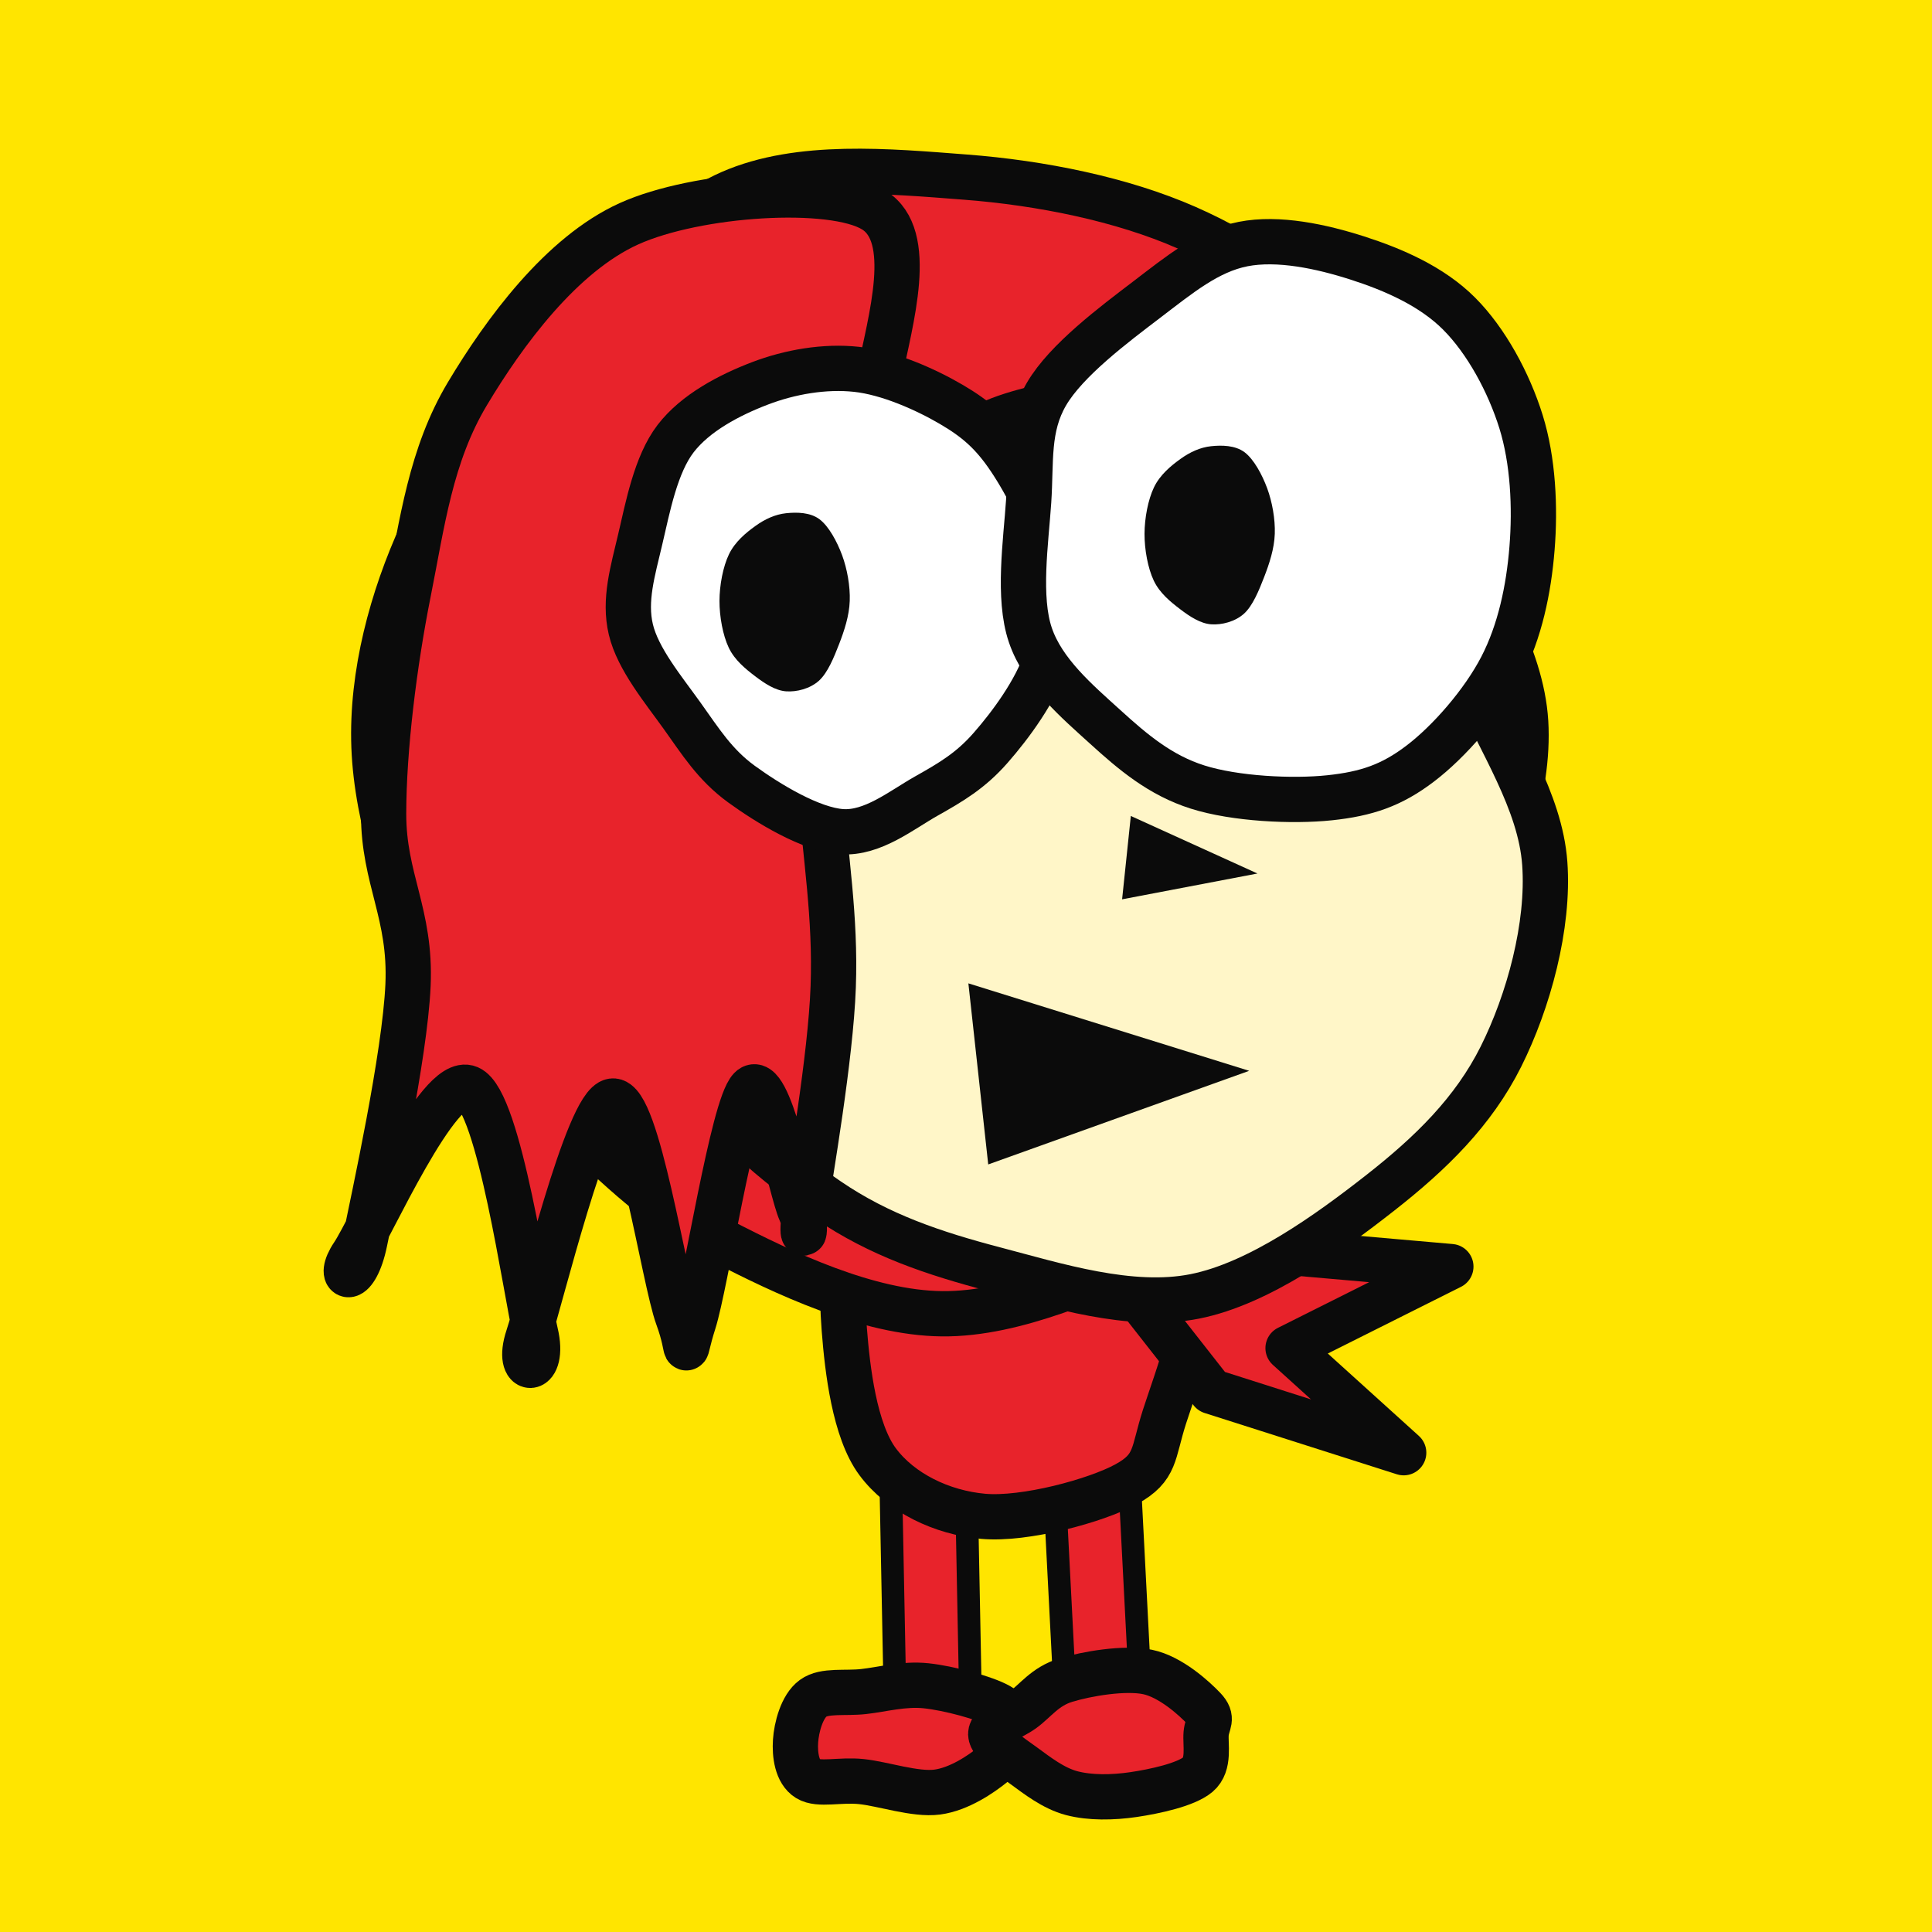
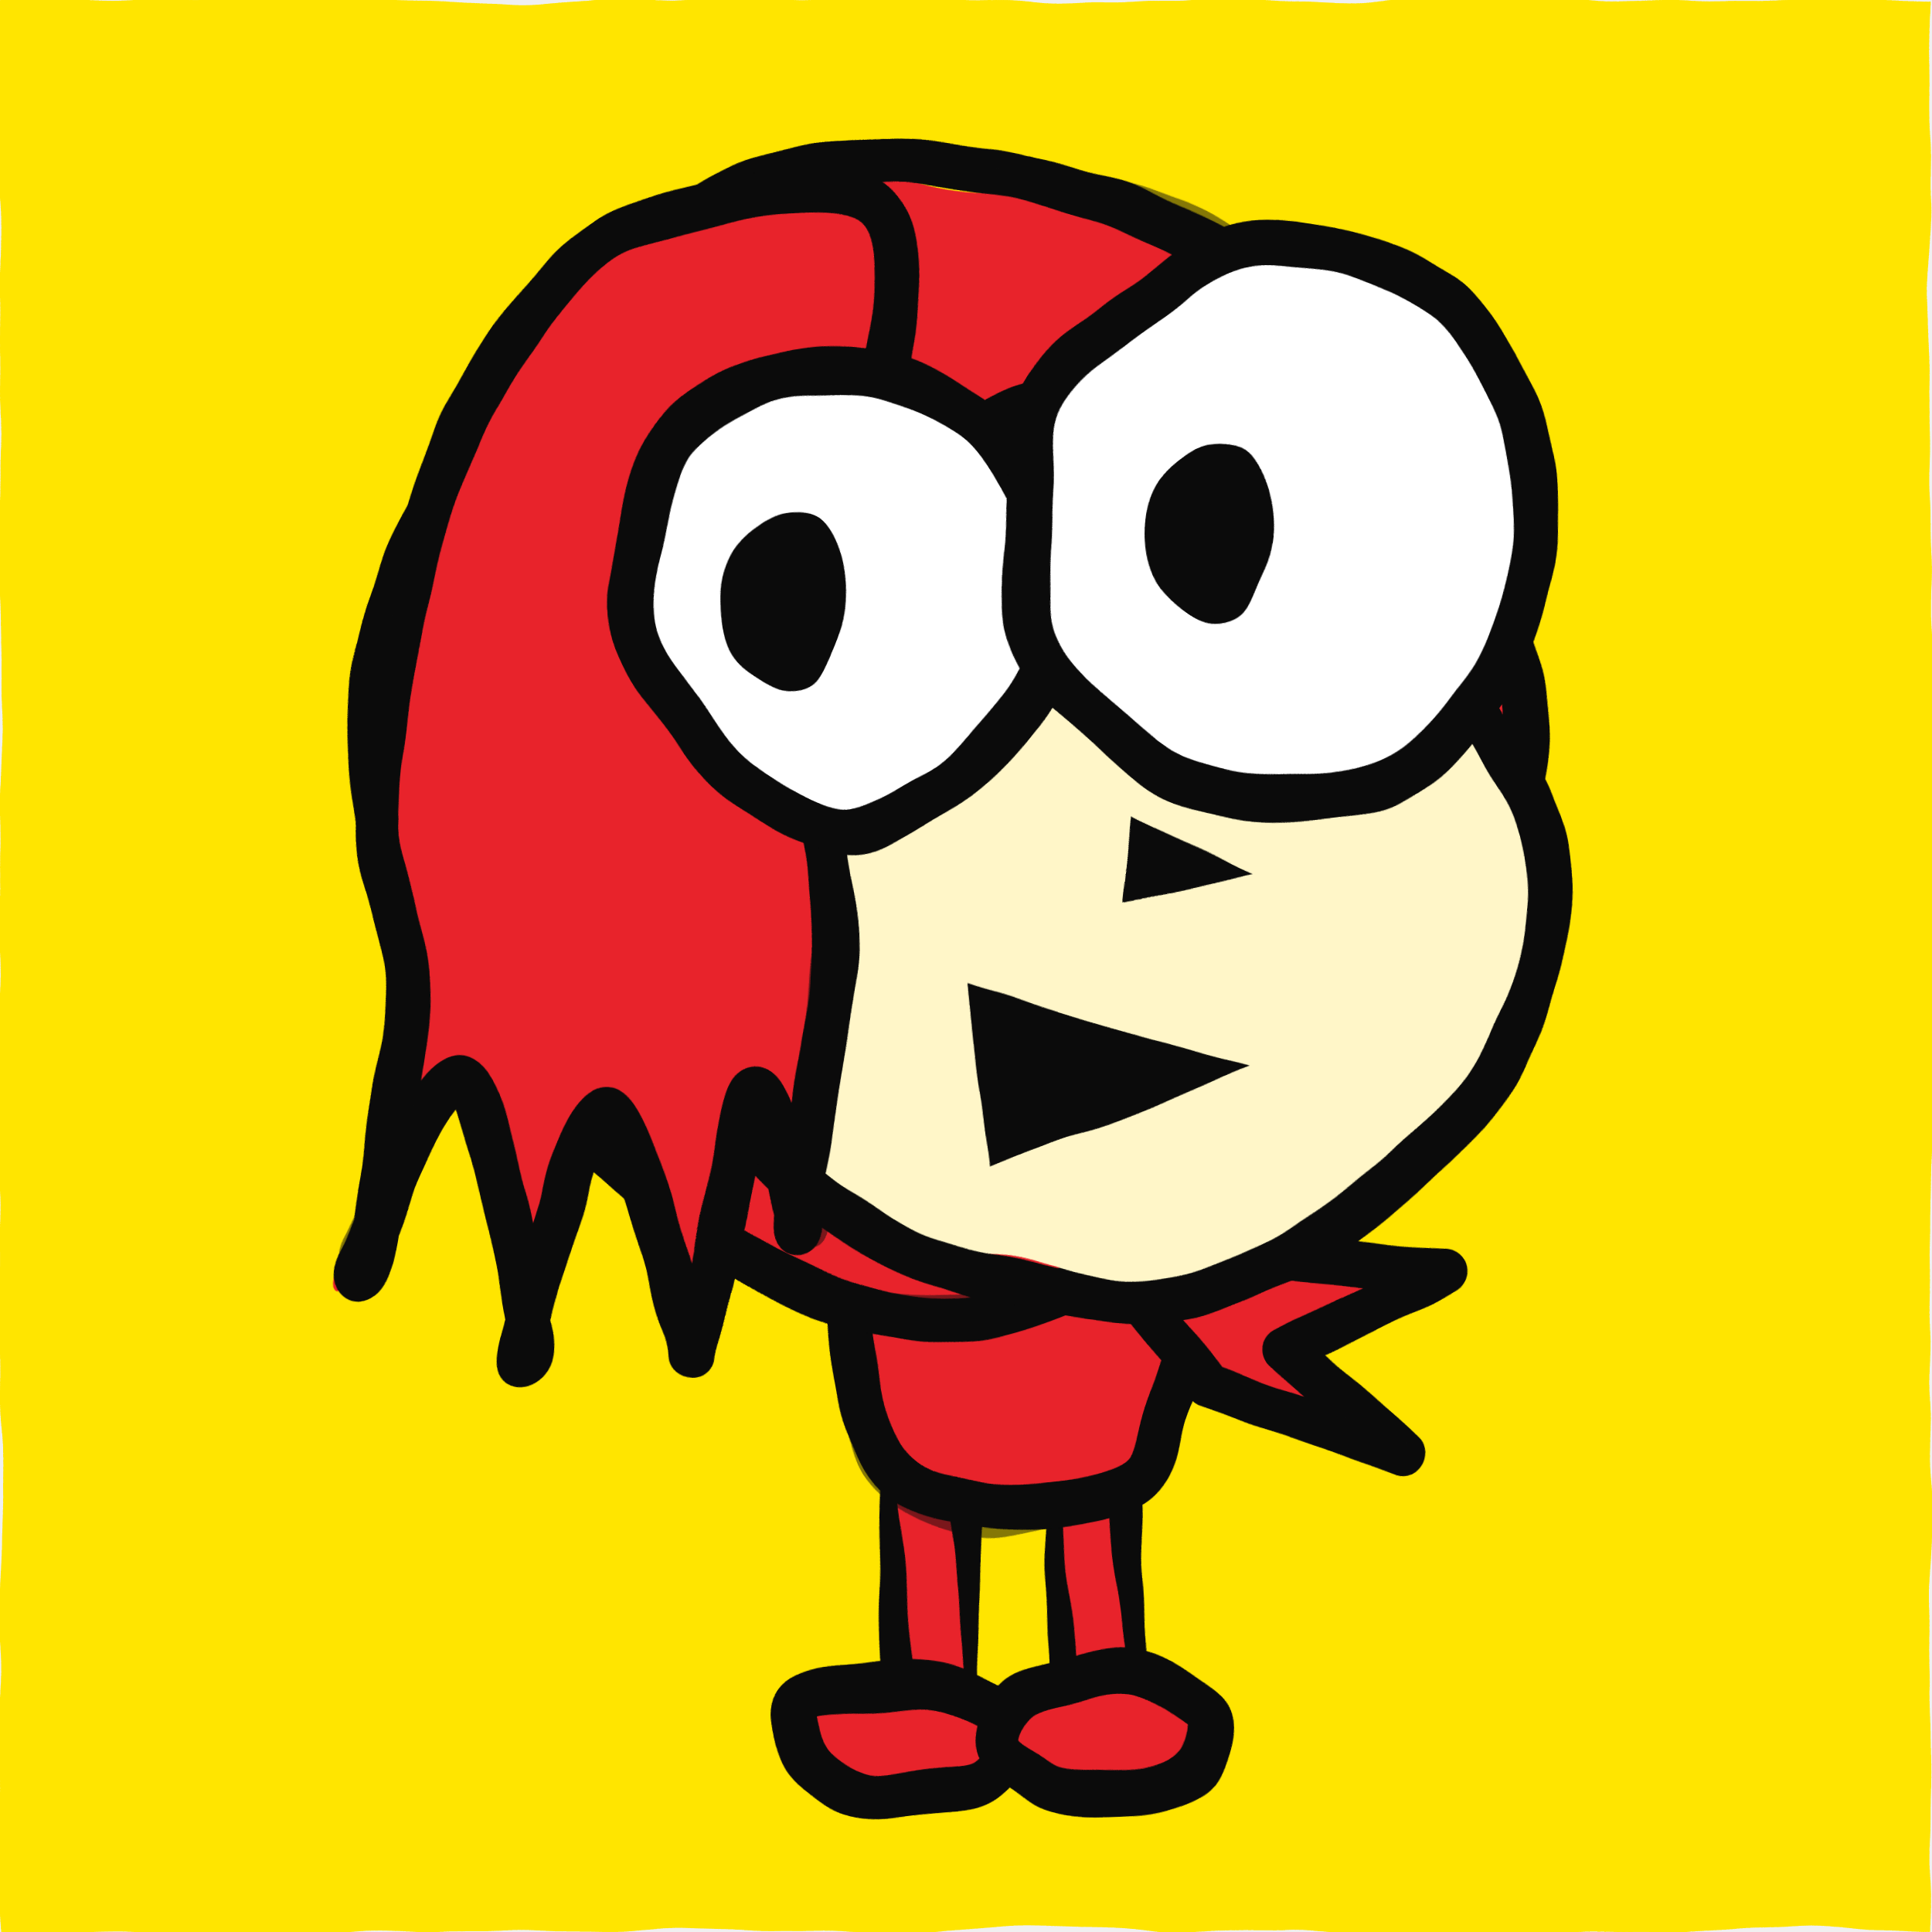
<svg xmlns="http://www.w3.org/2000/svg" width="512" height="512" viewBox="0 0 512 512">
-   <rect x="-8" y="-8" width="528" height="528" fill="#FFE500" />
-   <path d="M246.03,390.88L247.23,452.33" fill="none" stroke="#0B0B0B" stroke-width="26" stroke-linejoin="round" stroke-linecap="round" />
-   <path d="M246.03,390.88L247.23,452.33" fill="none" stroke="#E8232B" stroke-width="14" stroke-linejoin="round" stroke-linecap="round" />
-   <path d="M289.24,390.55L292.44,452.52" fill="none" stroke="#0B0B0B" stroke-width="26" stroke-linejoin="round" stroke-linecap="round" />
-   <path d="M289.24,390.55L292.44,452.52" fill="none" stroke="#E8232B" stroke-width="14" stroke-linejoin="round" stroke-linecap="round" />
-   <path d="M267.5,459.34C267.25,461.92 266.44,464.93 263.25,467.53C260.07,470.12 254.21,474.15 248.38,474.92C242.55,475.69 234,472.73 228.28,472.14C222.57,471.54 217,473.17 214.09,471.38C211.18,469.59 210.59,464.96 210.83,461.41C211.06,457.85 212.49,452.23 215.5,450.05C218.5,447.86 223.86,448.83 228.85,448.28C233.84,447.73 239.47,446.12 245.45,446.75C251.42,447.38 261.04,449.95 264.72,452.05C268.39,454.15 267.74,456.76 267.5,459.34Z" fill="#E8232B" stroke="#0B0B0B" stroke-width="12" stroke-linejoin="round" stroke-linecap="round" />
-   <path d="M319.64,459.4C319.38,462.32 320.65,467.59 317.45,470.29C314.24,472.98 305.98,474.76 300.41,475.58C294.84,476.4 288.88,476.48 284.03,475.21C279.17,473.93 274.87,470.54 271.29,467.93C267.71,465.32 262.59,462.01 262.55,459.55C262.52,457.08 267.75,455.52 271.06,453.14C274.38,450.75 276.93,446.92 282.44,445.25C287.94,443.57 298.01,441.83 304.11,443.09C310.22,444.35 316.46,450.06 319.05,452.78C321.64,455.5 319.91,456.49 319.64,459.4Z" fill="#E8232B" stroke="#0B0B0B" stroke-width="12" stroke-linejoin="round" stroke-linecap="round" />
-   <path d="M251.38,302.69C263.09,299.07 287,297.05 298,302.39C308.99,307.74 315.57,322.59 317.33,334.77C319.1,346.94 311.74,365.7 308.6,375.45C305.46,385.21 306.51,388.91 298.5,393.31C290.49,397.71 271.55,402.83 260.56,401.84C249.58,400.85 238.72,395.62 232.58,387.37C226.45,379.13 224.57,362.93 223.75,352.38C222.94,341.83 223.11,332.36 227.71,324.08C232.32,315.8 239.66,306.3 251.38,302.69Z" fill="#E8232B" stroke="#0B0B0B" stroke-width="12" stroke-linejoin="round" stroke-linecap="round" />
-   <path d="M308.11,316.05L364.81,300.25L342.11,331.95L384.49,335.66L341.35,357.26L371.99,384.98L321.05,368.74L303.44,346.28Z" fill="#E8232B" stroke="#0B0B0B" stroke-width="12" stroke-linejoin="round" stroke-linecap="round" />
-   <path d="M404.32,191.39C405.42,209.57 397.57,230.19 390.43,248.51C383.3,266.82 374.97,287.64 361.5,301.26C348.03,314.87 328.28,322.4 309.63,330.22C290.99,338.03 269.34,348.37 249.63,348.16C229.93,347.95 207.8,337.4 191.39,328.93C174.99,320.46 163.75,309.41 151.19,297.34C138.63,285.28 124.74,273.13 116.06,256.56C107.38,239.98 99.82,217.12 99.11,197.91C98.39,178.69 103.89,158.46 111.77,141.28C119.64,124.1 132.7,109.84 146.35,94.81C159.99,79.78 175.38,59.07 193.62,51.09C211.85,43.11 235.63,45.39 255.77,46.93C275.91,48.47 297.31,52.79 314.45,60.33C331.6,67.87 347.06,78.99 358.62,92.17C370.18,105.34 376.22,122.85 383.83,139.39C391.45,155.92 403.22,173.2 404.32,191.39Z" fill="#E8232B" stroke="#0B0B0B" stroke-width="12" stroke-linejoin="round" stroke-linecap="round" />
-   <path d="M409.38,228.81C410.58,245.37 405.05,265.44 397.77,280C390.49,294.56 379.24,305.58 365.71,316.17C352.19,326.76 333.63,340.19 316.62,343.56C299.61,346.93 279.85,340.65 263.66,336.4C247.47,332.15 233.07,327.34 219.47,318.06C205.87,308.78 189.88,295.76 182.08,280.72C174.28,265.68 172.48,245.8 172.69,227.84C172.91,209.88 175.44,187.54 183.37,172.97C191.31,158.41 206.19,150.94 220.31,140.45C234.42,129.96 251.17,115.39 268.08,110.02C284.99,104.65 305.11,104.45 321.75,108.25C338.4,112.05 356.47,120.75 367.94,132.81C379.4,144.88 383.66,164.64 390.56,180.64C397.47,196.64 408.18,212.25 409.38,228.81Z" fill="#FFF6C8" stroke="#0B0B0B" stroke-width="12" stroke-linejoin="round" stroke-linecap="round" />
-   <path d="M231.59,55.68C220.56,48.87 184.66,51.18 166.7,59.29C148.74,67.41 133.61,88.06 123.86,104.35C114.11,120.65 111.92,138.52 108.22,157.07C104.52,175.63 101.67,198.33 101.66,215.66C101.64,232.99 108.96,242.14 108.13,261.04C107.3,279.94 99.1,317.13 96.68,329.04C94.25,340.95 88.99,339.28 93.58,332.5C98.17,325.71 116.18,284.86 124.24,288.33C132.3,291.79 139.32,342.3 141.94,353.31C144.56,364.32 136.54,364.64 139.93,354.39C143.33,344.13 155.69,292.69 162.3,291.79C168.91,290.9 176,339.25 179.59,349.01C183.18,358.78 180.61,360.47 183.83,350.39C187.04,340.31 194.18,293.43 198.89,288.53C203.61,283.64 209.7,315.61 212.1,321C214.5,326.38 211.84,330.78 213.29,320.87C214.74,310.96 220.14,280.27 220.81,261.55C221.49,242.83 218.72,227.24 217.33,208.56C215.94,189.89 209.9,167.58 212.49,149.52C215.08,131.46 229.7,115.83 232.89,100.19C236.07,84.55 242.62,62.5 231.59,55.68Z" fill="#E8232B" stroke="#0B0B0B" stroke-width="12" stroke-linejoin="round" stroke-linecap="round" />
-   <path d="M279.19,147.64C280.81,156.48 280.07,166.21 277.29,174.63C274.52,183.06 267.85,192.12 262.54,198.17C257.24,204.23 252.04,207.28 245.46,210.98C238.89,214.69 231.27,220.94 223.11,220.41C214.94,219.87 203.55,212.92 196.49,207.79C189.43,202.66 185.63,196.48 180.74,189.65C175.86,182.82 169.02,174.61 167.18,166.81C165.33,159.02 167.71,151.3 169.68,142.87C171.66,134.44 173.77,123.12 179.04,116.24C184.32,109.37 193.34,104.68 201.34,101.62C209.33,98.56 218.56,96.96 227.01,97.88C235.47,98.8 245.29,103.19 252.05,107.14C258.81,111.09 263.05,114.83 267.58,121.58C272.1,128.33 277.57,138.8 279.19,147.64Z" fill="#FFFFFF" stroke="#0B0B0B" stroke-width="12" stroke-linejoin="round" stroke-linecap="round" />
-   <path d="M406,145.32C405.13,156.17 402.8,167.34 397.87,176.84C392.93,186.35 383.96,196.6 376.37,202.36C368.79,208.13 362.17,210.38 352.34,211.42C342.5,212.46 327.3,211.72 317.39,208.58C307.48,205.45 300.26,199.33 292.87,192.61C285.48,185.9 276.42,178.24 273.05,168.29C269.67,158.34 271.89,143.55 272.6,132.9C273.32,122.25 272.13,113.31 277.35,104.39C282.56,95.48 295.2,86.02 303.88,79.41C312.56,72.79 320.12,66.52 329.43,64.68C338.74,62.85 350.19,65.31 359.73,68.38C369.27,71.44 379.43,75.86 386.66,83.1C393.89,90.33 399.86,101.39 403.09,111.76C406.31,122.13 406.87,134.47 406,145.32Z" fill="#FFFFFF" stroke="#0B0B0B" stroke-width="12" stroke-linejoin="round" stroke-linecap="round" />
-   <path d="M225.19,159.24C225.06,163.17 223.74,167.16 222.37,170.69C221,174.22 219.33,178.35 216.99,180.43C214.65,182.52 211.13,183.41 208.32,183.21C205.51,183.01 202.68,181.16 200.15,179.23C197.61,177.3 194.7,174.96 193.12,171.63C191.54,168.3 190.66,163.36 190.67,159.24C190.68,155.12 191.59,150.21 193.18,146.9C194.77,143.59 197.67,141.19 200.2,139.38C202.72,137.56 205.49,136.3 208.32,136.01C211.15,135.71 214.69,135.75 217.17,137.6C219.64,139.46 221.83,143.53 223.17,147.14C224.5,150.75 225.33,155.31 225.19,159.24Z" fill="#0B0B0B" />
-   <path d="M337.83,141.48C337.7,145.41 336.38,149.4 335.01,152.93C333.64,156.46 331.97,160.59 329.63,162.67C327.29,164.76 323.77,165.65 320.96,165.45C318.15,165.25 315.32,163.4 312.79,161.47C310.25,159.54 307.34,157.2 305.76,153.87C304.18,150.54 303.3,145.6 303.31,141.48C303.32,137.36 304.23,132.45 305.82,129.14C307.41,125.83 310.31,123.43 312.84,121.62C315.36,119.8 318.13,118.54 320.96,118.25C323.79,117.95 327.33,117.99 329.81,119.84C332.28,121.7 334.47,125.77 335.81,129.38C337.14,132.99 337.97,137.55 337.83,141.48Z" fill="#0B0B0B" />
-   <path d="M299.68,216.24L333.24,231.49L297.37,238.33Z" fill="#0B0B0B" />
-   <path d="M256.63,260.6L331.05,283.78L261.89,308.59Z" fill="#0B0B0B" />
+   <defs>
+     <filter id="kv-rough-3" x="-12%" y="-12%" width="124%" height="124%" filterUnits="objectBoundingBox">
+       <feTurbulence type="fractalNoise" baseFrequency="0.019" numOctaves="3" seed="4" result="noise" />
+       <feDisplacementMap in="SourceGraphic" in2="noise" scale="5" xChannelSelector="R" yChannelSelector="G" />
+     </filter>
+   </defs>
+   <g filter="url(#kv-rough-3)">
+     <rect x="-8" y="-8" width="528" height="528" fill="#FFE500" />
+     <g class="k-legs">
+       <path d="M246.03,390.88L247.23,452.33" fill="none" stroke="#0B0B0B" stroke-width="26" stroke-linejoin="round" stroke-linecap="round" />
+       <path d="M243.44,392.97L251.18,452.79" fill="none" stroke="#E8232B" stroke-width="13" stroke-linejoin="round" stroke-linecap="round" />
+       <path d="M289.24,390.55L292.44,452.52" fill="none" stroke="#0B0B0B" stroke-width="26" stroke-linejoin="round" stroke-linecap="round" />
+       <path d="M285.76,388.88L294.94,452.94" fill="none" stroke="#E8232B" stroke-width="13" stroke-linejoin="round" stroke-linecap="round" />
+       <path d="M269.23,457.09C267.45,459.99 261.84,468.48 257.46,471.29C253.09,474.1 247.62,473.06 242.98,473.94C238.34,474.81 234.67,476.88 229.62,476.56C224.57,476.24 216.25,474.52 212.68,472.01C209.11,469.5 208.68,464.68 208.21,461.51C207.74,458.35 206.17,455.11 209.86,453.02C213.56,450.93 223.56,450.28 230.39,448.98C237.22,447.67 244.56,444.37 250.85,445.19C257.13,446 265.05,451.87 268.12,453.85C271.18,455.84 271,454.18 269.23,457.09Z" fill="#E8232B" />
+       <path d="M269.54,461.41C269.02,464.63 264.89,469.53 261.13,471.65C257.38,473.76 252.33,473.49 247,474.11C241.66,474.73 234.41,476.31 229.13,475.35C223.86,474.39 218.52,471.21 215.36,468.37C212.21,465.53 210.76,461.44 210.19,458.31C209.63,455.19 208.62,451.45 211.96,449.63C215.31,447.81 224.29,447.96 230.25,447.39C236.21,446.82 242.05,445.39 247.72,446.21C253.38,447.03 260.61,449.78 264.25,452.32C267.89,454.85 270.06,458.19 269.54,461.41Z" fill="none" stroke="#0B0B0B" stroke-width="12" stroke-linejoin="round" stroke-linecap="round" />
+       <path d="M319.52,455.78C319.29,459.53 319.12,466 317.02,468.95C314.92,471.91 312.87,471.54 306.94,473.5C301.01,475.46 287.44,481.92 281.43,480.7C275.41,479.48 273.78,468.79 270.86,466.18C267.94,463.56 264.65,468.4 263.92,464.99C263.19,461.58 263.47,449.19 266.48,445.7C269.49,442.21 275.52,444.8 281.97,444.08C288.42,443.35 299.11,440.94 305.19,441.33C311.26,441.72 316.02,444.02 318.41,446.42C320.79,448.83 319.75,452.02 319.52,455.78Z" fill="#E8232B" />
+       <path d="M321.46,457.61C321.46,460.48 320.17,465.81 317.49,468.67C314.8,471.53 311.21,473.65 305.35,474.77C299.48,475.9 287.83,476.22 282.29,475.41C276.75,474.61 275.01,472.27 272.11,469.95C269.21,467.62 265.13,464.85 264.9,461.46C264.66,458.06 267.37,452.36 270.7,449.59C274.02,446.82 279.59,445.86 284.85,444.84C290.11,443.83 296.82,442.39 302.27,443.49C307.71,444.59 314.3,449.09 317.5,451.45C320.7,453.8 321.46,454.74 321.46,457.61Z" fill="none" stroke="#0B0B0B" stroke-width="12" stroke-linejoin="round" stroke-linecap="round" />
+     </g>
+     <g class="k-body">
+       <path d="M252.65,299.95C264.36,295.72 284.59,292.84 295.14,299.33C305.69,305.82 313.78,325.91 315.93,338.9C318.07,351.88 310.51,369.02 308.03,377.25C305.55,385.48 309.64,384.82 301.05,388.28C292.45,391.74 268.44,398.19 256.48,398.04C244.52,397.88 235.34,394.87 229.28,387.35C223.23,379.83 220.9,363.36 220.16,352.92C219.42,342.48 219.43,333.56 224.84,324.73C230.26,315.9 240.93,304.18 252.65,299.95Z" fill="#E8232B" />
+       <path d="M252.99,301.05C264.44,297.58 285.16,298.22 296,303.84C306.83,309.45 315.87,322.91 317.99,334.74C320.11,346.58 311.89,364.89 308.73,374.85C305.56,384.82 307.21,390.44 299,394.55C290.8,398.66 270.18,400.43 259.49,399.5C248.8,398.57 240.54,397.24 234.85,388.99C229.16,380.74 226.61,360.74 225.35,350.02C224.09,339.3 222.7,332.83 227.31,324.67C231.92,316.51 241.54,304.53 252.99,301.05Z" fill="none" stroke="#0B0B0B" stroke-width="12" stroke-linejoin="round" stroke-linecap="round" />
+       <path d="M248.08,300.62C260.1,296.23 284.55,295.46 296.4,301.37C308.26,307.28 317.16,324.33 319.2,336.08C321.24,347.84 311.67,362.72 308.64,371.9C305.62,381.07 309.19,385.59 301.06,391.13C292.92,396.66 271.47,405.24 259.82,405.11C248.18,404.98 236.63,398.56 231.18,390.33C225.73,382.1 228.28,366.18 227.13,355.74C225.97,345.3 220.78,336.87 224.27,327.68C227.76,318.5 236.05,305 248.08,300.62Z" fill="none" stroke="#0B0B0B" stroke-width="6" stroke-linejoin="round" stroke-linecap="round" opacity=".5" />
+     </g>
+     <g class="k-hand">
+       <path d="M305.1,312.42L362.87,297.64L340.94,330.35L383.01,333.81L338.72,352.43L373.54,379.84L322.21,371.24L308.27,346.12Z" fill="#E8232B" />
+       <path d="M309.24,314.63L363.07,300.87L341.95,332.46L383.23,335.73L341.33,357L372.22,385.62L320.41,367.18L304.96,347.52Z" fill="none" stroke="#0B0B0B" stroke-width="12" stroke-linejoin="round" stroke-linecap="round" />
+       <path d="M310.59,317.72L363.4,303.7L341.18,334.47L385.92,335.11L341.5,356.17L370.26,383.81L321.06,366.42L304.32,348.29Z" fill="none" stroke="#0B0B0B" stroke-width="6" stroke-linejoin="round" stroke-linecap="round" opacity=".5" />
+     </g>
+     <g class="k-head">
+       <g class="k-skull">
+         <path d="M409.07,195.99C410.42,213.28 395.27,226.85 387.88,245C380.5,263.15 377.67,289.91 364.78,304.92C351.88,319.93 329.25,328.35 310.52,335.03C291.79,341.72 272.21,346.31 252.39,345.04C232.57,343.78 209.17,334.61 191.6,327.44C174.03,320.26 160.3,313.14 146.97,301.99C133.65,290.84 118.86,277.21 111.65,260.52C104.43,243.83 103.99,220.93 103.66,201.85C103.33,182.77 101.71,164.49 109.68,146.03C117.66,127.57 137.83,107.57 151.5,91.11C165.17,74.64 174.77,53.94 191.71,47.22C208.65,40.51 233.19,49.47 253.16,50.81C273.14,52.16 293.94,49.22 311.57,55.3C329.2,61.37 347.58,72.93 358.95,87.25C370.32,101.57 371.44,123.12 379.8,141.24C388.15,159.37 407.72,178.7 409.07,195.99Z" fill="#E8232B" />
+         <path d="M405.64,190.31C406.24,208.52 396.53,229.67 389.56,248.44C382.59,267.21 377.51,289.16 363.82,302.95C350.14,316.74 326.41,323.27 307.47,331.18C288.53,339.1 269.2,350.49 250.19,350.45C231.19,350.41 210.12,340.19 193.44,330.95C176.77,321.71 163.17,307.19 150.13,295.02C137.09,282.85 124.05,274.07 115.21,257.95C106.37,241.83 97.87,217.73 97.1,198.28C96.34,178.83 102.24,158.78 110.6,141.25C118.96,123.73 133.19,108.39 147.29,93.13C161.39,77.87 176.84,57.76 195.21,49.71C213.57,41.66 237.83,42.96 257.5,44.83C277.18,46.7 296.03,53.38 313.25,60.92C330.47,68.46 348.73,77.02 360.85,90.06C372.96,103.1 378.47,122.46 385.94,139.16C393.4,155.87 405.03,172.1 405.64,190.31Z" fill="none" stroke="#0B0B0B" stroke-width="12" stroke-linejoin="round" stroke-linecap="round" />
+         <path d="M404.48,194.14C405.96,211.23 398.86,227.13 391.22,244.99C383.58,262.84 371.73,286.99 358.61,301.24C345.49,315.49 331.09,322.95 312.5,330.5C293.92,338.05 267.45,346.42 247.1,346.53C226.75,346.64 206.97,339.68 190.4,331.15C173.83,322.63 159.99,308.07 147.71,295.39C135.43,282.7 124.27,271.33 116.73,255.03C109.18,238.73 103.16,216.99 102.43,197.58C101.69,178.18 105.07,156.19 112.31,138.62C119.56,121.05 132.81,106.91 145.91,92.16C159,77.42 172.63,57.64 190.88,50.16C209.13,42.67 234.62,46.14 255.39,47.27C276.17,48.41 297.75,49.28 315.53,56.97C333.32,64.65 350.99,79.16 362.13,93.4C373.26,107.64 375.27,125.64 382.33,142.43C389.39,159.22 403,177.04 404.48,194.14Z" fill="none" stroke="#0B0B0B" stroke-width="6" stroke-linejoin="round" stroke-linecap="round" opacity=".5" />
+       </g>
+       <g class="k-face">
+         <path d="M414.58,226.48C415.28,241.98 406.98,260.05 398.07,275.42C389.17,290.79 375.54,308.11 361.17,318.71C346.8,329.31 327.46,336.6 311.87,339.01C296.28,341.42 283.43,336.05 267.61,333.17C251.79,330.29 230.47,331.24 216.97,321.73C203.47,312.22 194.06,292.15 186.6,276.11C179.15,260.07 173.01,242.33 172.24,225.48C171.46,208.62 173.58,188.39 181.94,174.98C190.3,161.56 208.48,156.57 222.38,144.98C236.29,133.39 248.05,111.73 265.36,105.42C282.68,99.1 308.96,102.65 326.28,107.09C343.6,111.52 358.02,119.46 369.29,132.02C380.55,144.59 386.33,166.72 393.88,182.47C401.43,198.21 413.88,210.99 414.58,226.48Z" fill="#FFF6C8" />
+         <path d="M410.37,227.65C411.9,244.07 405.42,265.77 398.12,280.42C390.81,295.07 380.36,305.15 366.54,315.55C352.73,325.96 332.66,339.06 315.22,342.86C297.78,346.67 277.85,342.22 261.9,338.36C245.95,334.5 232.78,329.33 219.5,319.7C206.22,310.06 190.36,295.63 182.22,280.56C174.07,265.48 170.29,247.1 170.64,229.23C171,211.37 176.12,188.2 184.35,173.36C192.58,158.52 206.34,150.74 220.05,140.18C233.77,129.62 249.43,115.64 266.64,109.99C283.86,104.34 306.7,102.39 323.34,106.26C339.99,110.13 355.56,120.59 366.5,133.2C377.43,145.8 381.65,166.15 388.96,181.89C396.27,197.64 408.84,211.23 410.37,227.65Z" fill="none" stroke="#0B0B0B" stroke-width="12" stroke-linejoin="round" stroke-linecap="round" />
+         <path d="M410.13,226.36C411.33,242.86 405.21,266.4 398.19,281.41C391.18,296.42 381.94,306.13 368.03,316.44C354.12,326.75 332.73,339.99 314.74,343.27C296.75,346.56 275.82,340.06 260.07,336.15C244.32,332.23 232.81,328.5 220.25,319.77C207.68,311.03 193.19,299.52 184.7,283.72C176.2,267.91 169.8,243.03 169.26,224.95C168.73,206.87 173.48,189.87 181.5,175.24C189.52,160.62 202.92,148.35 217.38,137.18C231.84,126.01 250.75,112.8 268.26,108.21C285.77,103.62 306.3,105.27 322.44,109.65C338.58,114.03 353.69,122.37 365.11,134.49C376.54,146.61 383.48,167.08 390.98,182.39C398.49,197.7 408.93,209.86 410.13,226.36Z" fill="none" stroke="#0B0B0B" stroke-width="6" stroke-linejoin="round" stroke-linecap="round" opacity=".5" />
+       </g>
+       <g class="k-hair">
+         <path d="M232.04,51.62C220.38,43.48 183.75,45.24 165,54.86C146.24,64.48 129.54,92.72 119.51,109.33C109.47,125.94 107.05,137.28 104.77,154.5C102.48,171.72 105.68,195.53 105.79,212.65C105.9,229.76 107.48,237.02 105.42,257.18C103.36,277.34 96.19,320.56 93.44,333.61C90.69,346.66 83.85,343.72 88.92,335.48C93.99,327.24 114.76,281.51 123.83,284.17C132.91,286.83 140.77,339.9 143.37,351.44C145.97,362.99 135.45,362.71 139.42,353.46C143.4,344.21 160.17,296.72 167.2,295.94C174.24,295.15 178.63,340.2 181.62,348.74C184.62,357.27 182.42,357.47 185.18,347.14C187.93,336.8 194.06,290.2 198.15,286.71C202.25,283.21 206.83,321.16 209.75,326.19C212.66,331.21 214.13,327.41 215.63,316.86C217.12,306.31 218.31,281.64 218.71,262.9C219.12,244.15 219.38,222.54 218.05,204.39C216.72,186.24 207.89,170.79 210.71,154.01C213.53,137.23 231.41,120.8 234.96,103.73C238.52,86.67 243.7,59.77 232.04,51.62Z" fill="#E8232B" />
+         <path d="M229.49,53.74C218.12,47.06 183,52.21 165.64,60.86C148.27,69.51 134.82,89.46 125.3,105.64C115.78,121.82 112.8,139.69 108.52,157.92C104.25,176.15 99.64,198.12 99.63,215C99.62,231.89 108.69,240.1 108.46,259.23C108.22,278.36 100.49,317.34 98.23,329.8C95.97,342.27 90.79,341.23 94.9,334.03C99,326.82 115.32,283.57 122.88,286.59C130.43,289.6 137.66,340.57 140.22,352.12C142.78,363.67 134.85,365.56 138.24,355.9C141.62,346.24 153.44,295 160.53,294.15C167.62,293.3 176.79,341.15 180.8,350.79C184.8,360.43 181.3,362.42 184.55,351.99C187.81,341.55 195.89,293.21 200.33,288.2C204.78,283.19 209.41,316.63 211.25,321.91C213.09,327.19 209.78,330.07 211.37,319.86C212.96,309.66 219.91,279.18 220.79,260.7C221.67,242.22 217.78,227.34 216.64,208.98C215.51,190.62 211.1,168.53 213.97,150.53C216.84,132.52 231.26,117.08 233.85,100.95C236.44,84.82 240.86,60.42 229.49,53.74Z" fill="none" stroke="#0B0B0B" stroke-width="12" stroke-linejoin="round" stroke-linecap="round" />
+         <path d="M232.78,58.63C222.44,51.21 187.62,49.44 169.59,57.61C151.56,65.79 134.96,90.54 124.61,107.67C114.25,124.8 111.33,141.86 107.47,160.39C103.61,178.92 101.48,202.47 101.45,218.86C101.41,235.26 107.75,239.99 107.26,258.74C106.76,277.5 100.82,319.65 98.48,331.39C96.15,343.12 88.86,336.88 93.26,329.15C97.65,321.42 116.72,281.29 124.87,285.03C133.03,288.76 139.41,340.57 142.2,351.56C145,362.55 138.26,360.78 141.63,350.99C145.01,341.2 156.45,292.91 162.45,292.82C168.45,292.73 173.82,341.15 177.64,350.46C181.47,359.76 181.93,358.38 185.4,348.62C188.88,338.86 193.44,296.41 198.49,291.89C203.54,287.37 213.1,316.5 215.69,321.51C218.29,326.53 213.77,332.4 214.07,321.98C214.37,311.56 216.58,277.6 217.49,258.99C218.39,240.38 220.5,228.59 219.5,210.32C218.5,192.05 209.46,167.42 211.48,149.39C213.5,131.35 228.07,117.24 231.62,102.12C235.17,86.99 243.12,66.04 232.78,58.63Z" fill="none" stroke="#0B0B0B" stroke-width="6" stroke-linejoin="round" stroke-linecap="round" opacity=".5" />
+       </g>
+       <g class="k-eyes">
+         <path d="M279.19,147.64C280.81,156.48 280.07,166.21 277.29,174.63C274.52,183.06 267.85,192.12 262.54,198.17C257.24,204.23 252.04,207.28 245.46,210.98C238.89,214.69 231.27,220.94 223.11,220.41C214.94,219.87 203.55,212.92 196.49,207.79C189.43,202.66 185.63,196.48 180.74,189.65C175.86,182.82 169.02,174.61 167.18,166.81C165.33,159.02 167.71,151.3 169.68,142.87C171.66,134.44 173.77,123.12 179.04,116.24C184.32,109.37 193.34,104.68 201.34,101.62C209.33,98.56 218.56,96.96 227.01,97.88C235.47,98.8 245.29,103.19 252.05,107.14C258.81,111.09 263.05,114.83 267.58,121.58C272.1,128.33 277.57,138.8 279.19,147.64Z" fill="#FFFFFF" stroke="#0B0B0B" stroke-width="12" stroke-linejoin="round" stroke-linecap="round" />
+         <path d="M406,145.32C405.13,156.17 402.8,167.34 397.87,176.84C392.93,186.35 383.96,196.6 376.37,202.36C368.79,208.13 362.17,210.38 352.34,211.42C342.5,212.46 327.3,211.72 317.39,208.58C307.48,205.45 300.26,199.33 292.87,192.61C285.48,185.9 276.42,178.24 273.05,168.29C269.67,158.34 271.89,143.55 272.6,132.9C273.32,122.25 272.13,113.31 277.35,104.39C282.56,95.48 295.2,86.02 303.88,79.41C312.56,72.79 320.12,66.52 329.43,64.68C338.74,62.85 350.19,65.31 359.73,68.38C369.27,71.44 379.43,75.86 386.66,83.1C393.89,90.33 399.86,101.39 403.09,111.76C406.31,122.13 406.87,134.47 406,145.32Z" fill="#FFFFFF" stroke="#0B0B0B" stroke-width="12" stroke-linejoin="round" stroke-linecap="round" />
+         <path d="M225.19,159.24C225.06,163.17 223.74,167.16 222.37,170.69C221,174.22 219.33,178.35 216.99,180.43C214.65,182.52 211.13,183.41 208.32,183.21C205.51,183.01 202.68,181.16 200.15,179.23C197.61,177.3 194.7,174.96 193.12,171.63C191.54,168.3 190.66,163.36 190.67,159.24C190.68,155.12 191.59,150.21 193.18,146.9C194.77,143.59 197.67,141.19 200.2,139.38C202.72,137.56 205.49,136.3 208.32,136.01C211.15,135.71 214.69,135.75 217.17,137.6C219.64,139.46 221.83,143.53 223.17,147.14C224.5,150.75 225.33,155.31 225.19,159.24Z" fill="#0B0B0B" />
+         <path d="M337.83,141.48C337.7,145.41 336.38,149.4 335.01,152.93C333.64,156.46 331.97,160.59 329.63,162.67C327.29,164.76 323.77,165.65 320.96,165.45C318.15,165.25 315.32,163.4 312.79,161.47C310.25,159.54 307.34,157.2 305.76,153.87C304.18,150.54 303.3,145.6 303.31,141.48C303.32,137.36 304.23,132.45 305.82,129.14C307.41,125.83 310.31,123.43 312.84,121.62C315.36,119.8 318.13,118.54 320.96,118.25C323.79,117.95 327.33,117.99 329.81,119.84C332.28,121.7 334.47,125.77 335.81,129.38C337.14,132.99 337.97,137.55 337.83,141.48Z" fill="#0B0B0B" />
+       </g>
+       <g class="k-nose">
+         <path d="M299.68,216.24L333.24,231.49L297.37,238.33Z" fill="#0B0B0B" />
+       </g>
+       <g class="k-mouth">
+         <path d="M256.63,260.6L331.05,283.78L261.89,308.59Z" fill="#0B0B0B" />
+       </g>
+     </g>
+   </g>
</svg>
